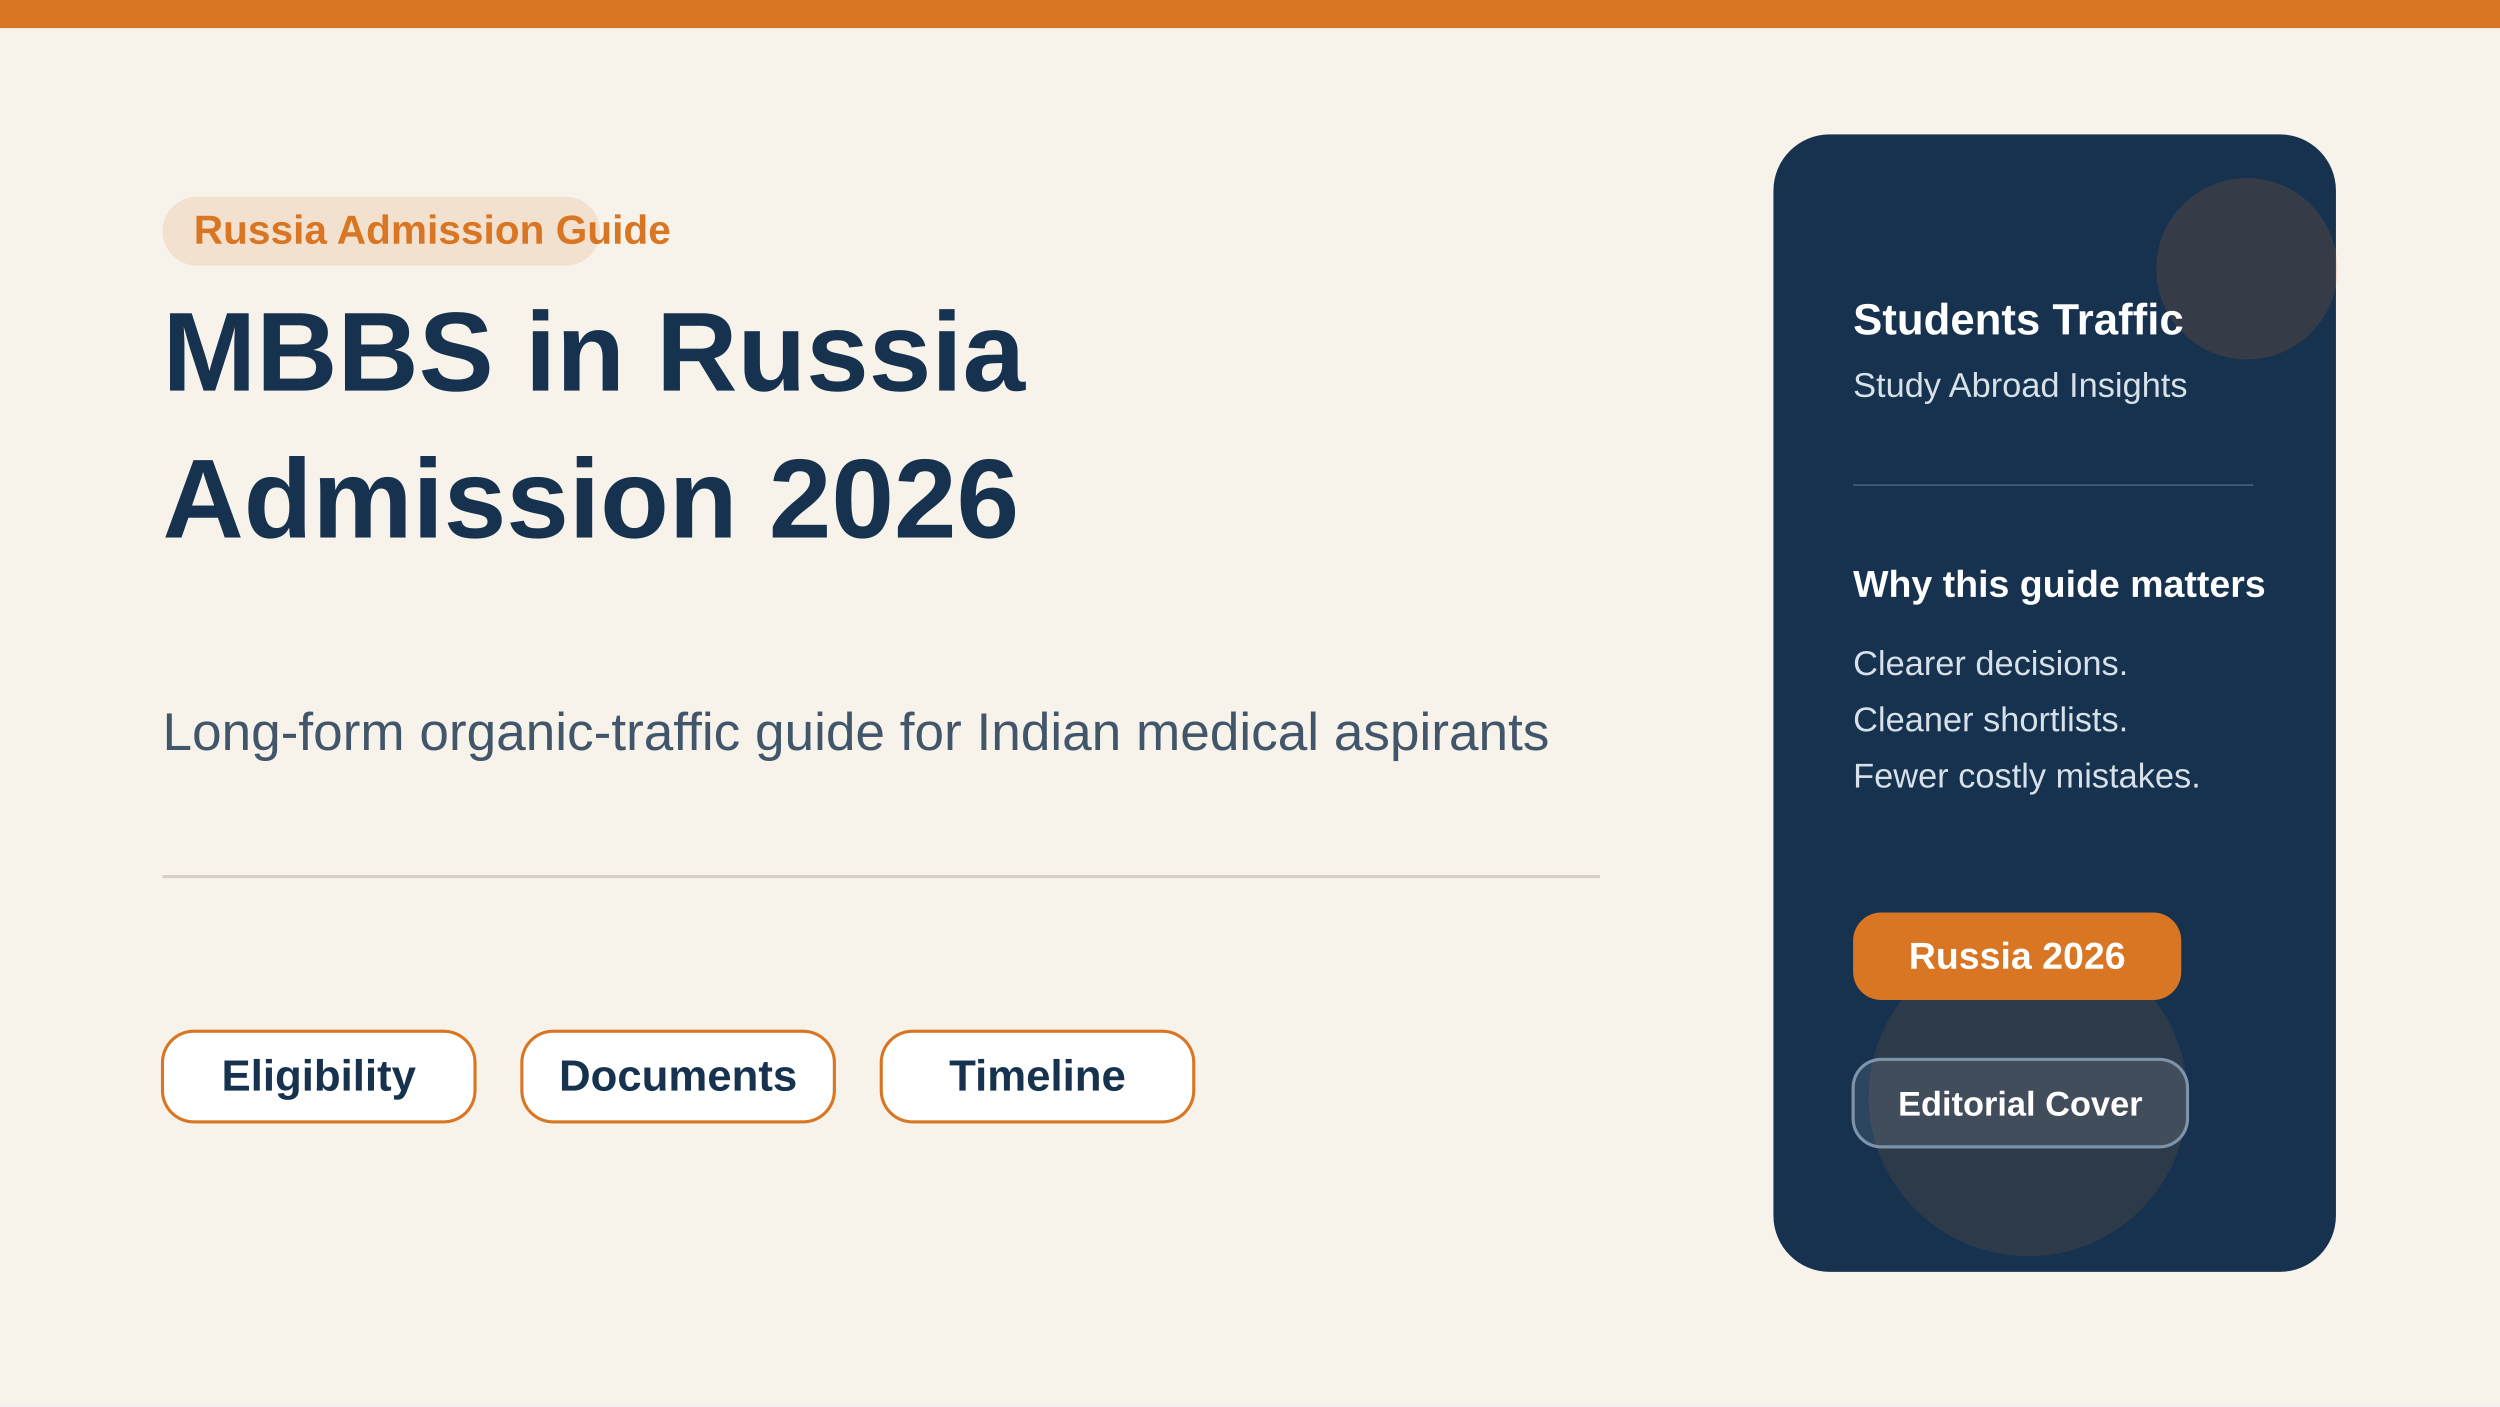
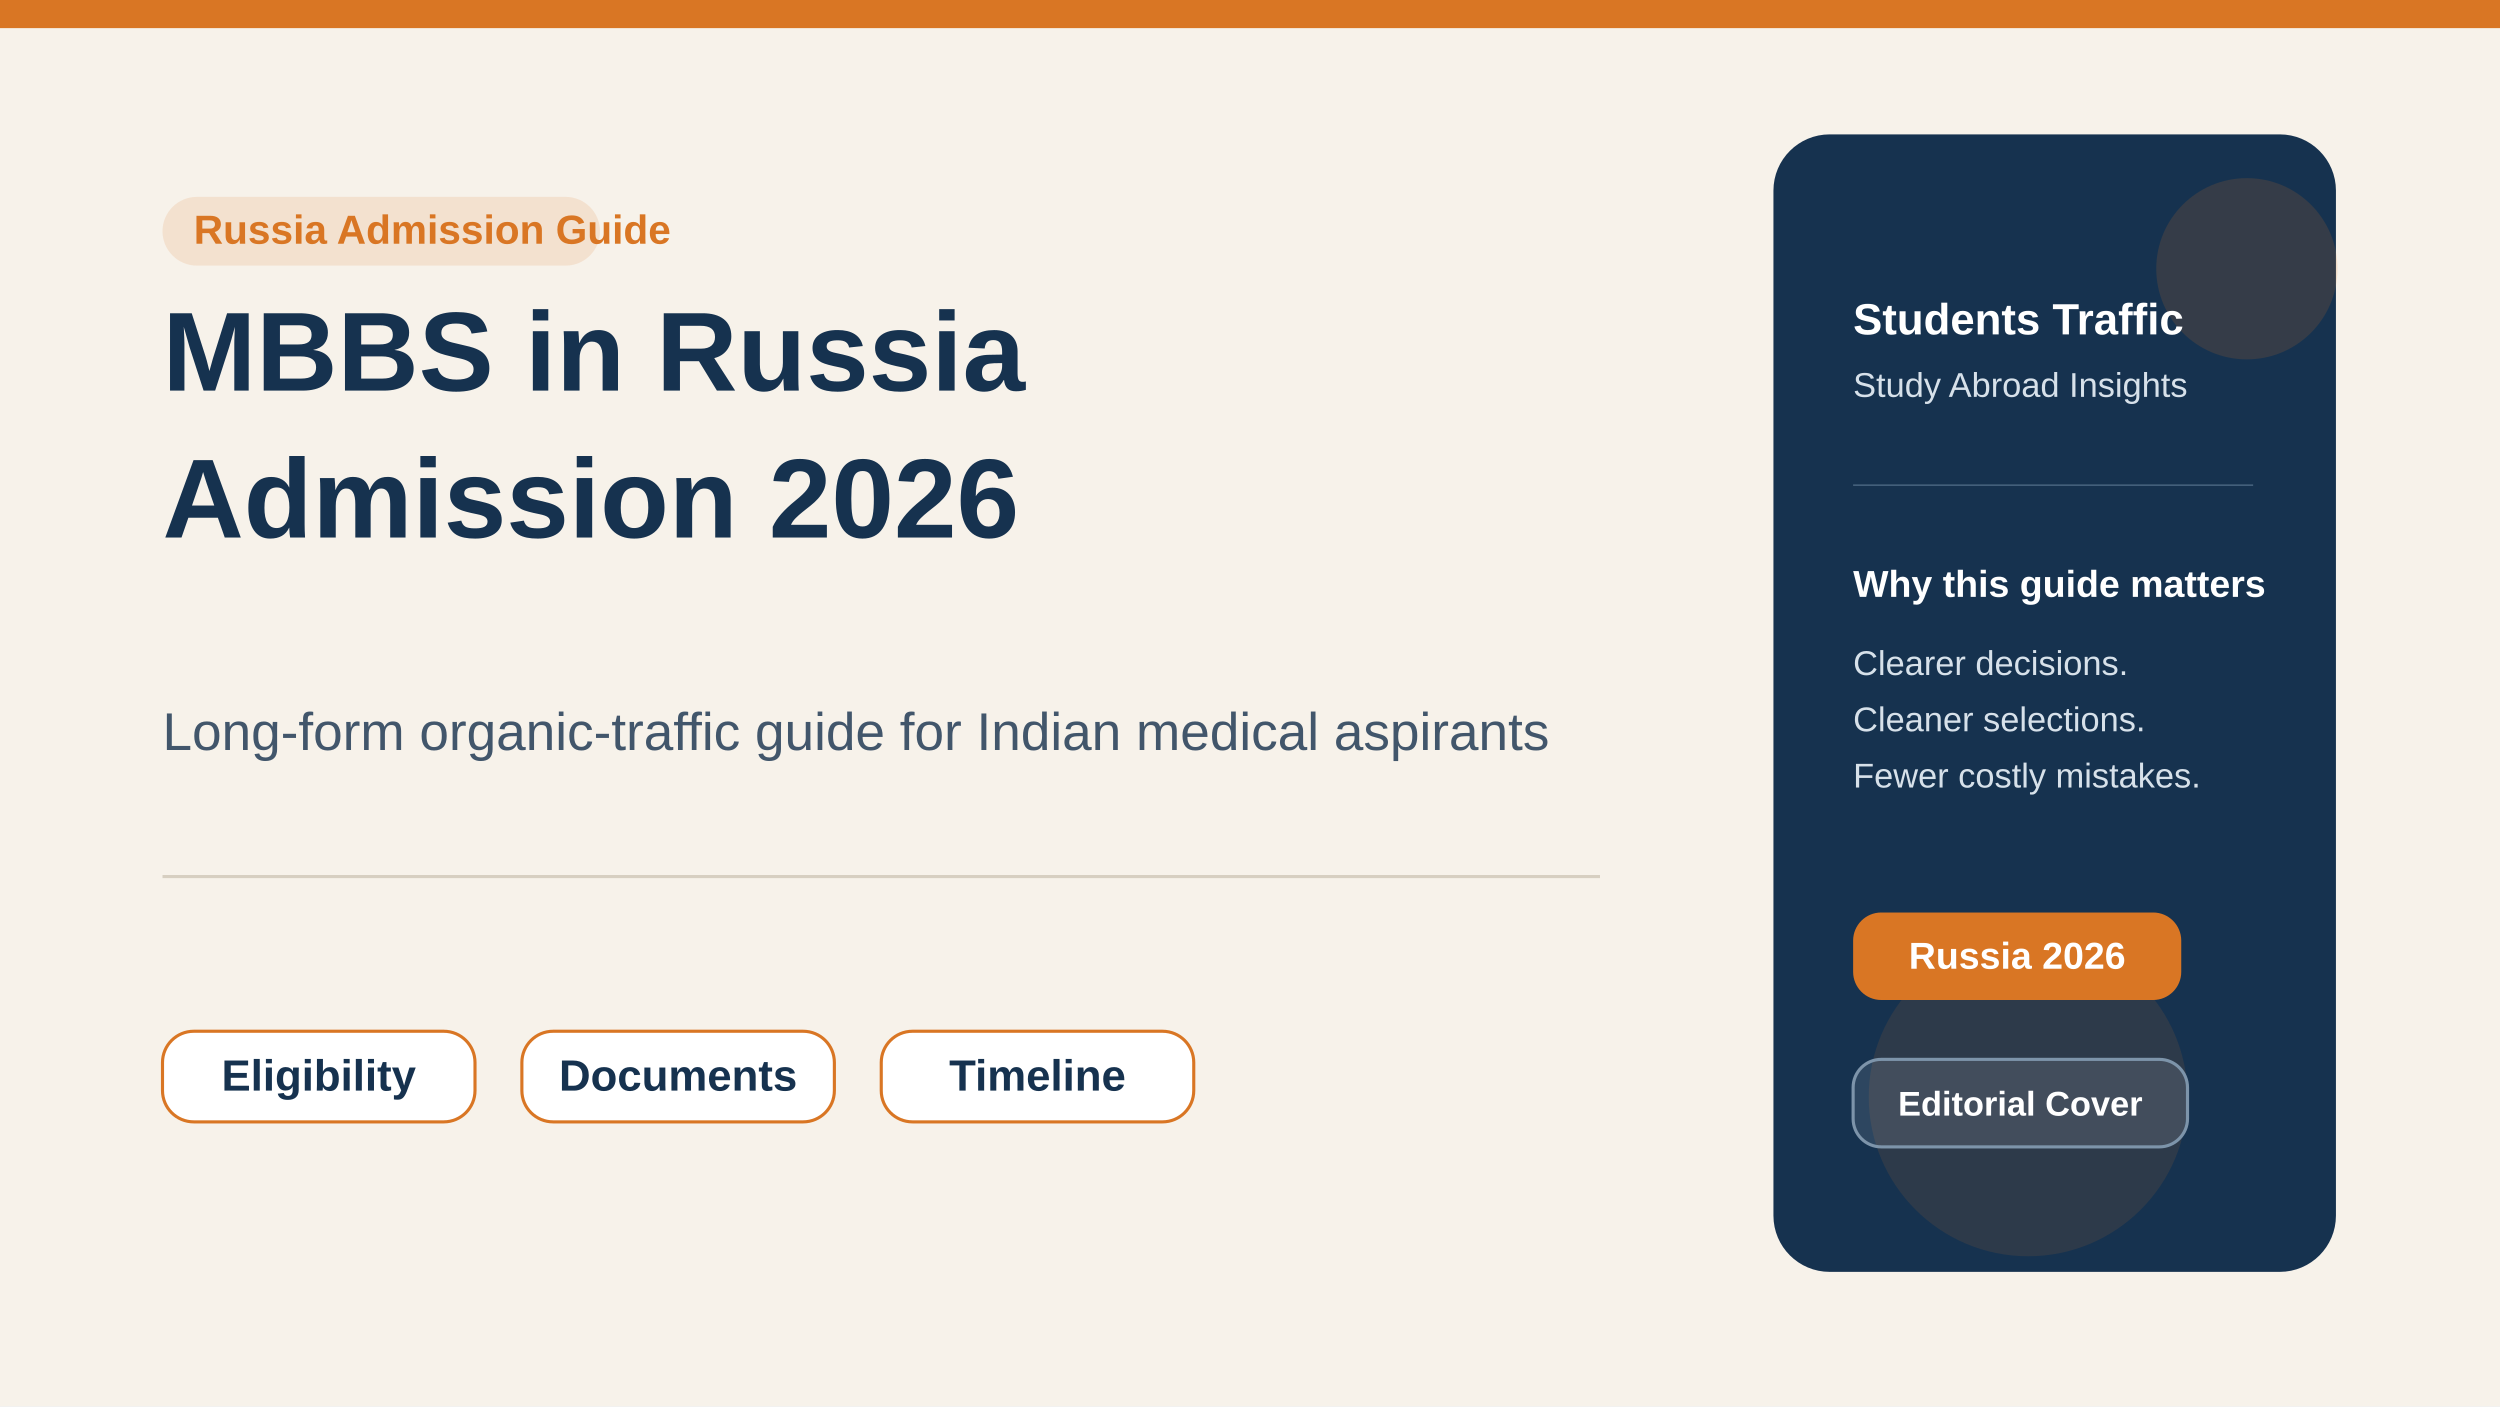
<svg xmlns="http://www.w3.org/2000/svg" width="1600" height="900" viewBox="0 0 1600 900" fill="none">
  <rect width="1600" height="900" fill="#F7F2EA" />
  <rect x="0" y="0" width="1600" height="18" fill="#D97624" />
  <rect x="1135" y="86" width="360" height="728" rx="36" fill="#16324F" />
  <circle cx="1438" cy="172" r="58" fill="#D97624" fill-opacity="0.16" />
  <circle cx="1298" cy="702" r="102" fill="#D97624" fill-opacity="0.12" />
  <rect x="104" y="126" width="280" height="44" rx="22" fill="#D97624" fill-opacity="0.14" />
  <text x="124" y="156" font-family="Arial, Helvetica, sans-serif" font-size="26" font-weight="700" fill="#D97624">Russia Admission Guide</text>
  <text x="104" y="250" font-family="Arial, Helvetica, sans-serif" font-size="72" font-weight="700" fill="#16324F">MBBS in Russia</text>
  <text x="104" y="344" font-family="Arial, Helvetica, sans-serif" font-size="72" font-weight="700" fill="#16324F">Admission 2026</text>
  <text x="104" y="480" font-family="Arial, Helvetica, sans-serif" font-size="34" font-weight="500" fill="#42566B">Long-form organic-traffic guide for Indian medical aspirants</text>
  <rect x="104" y="560" width="920" height="2" fill="#D7CFC1" />
  <rect x="104" y="660" rx="20" ry="20" width="200" height="58" fill="#FFFFFF" stroke="#D97624" stroke-width="2" />
  <text x="204" y="698" text-anchor="middle" font-family="Arial, Helvetica, sans-serif" font-size="28" font-weight="700" fill="#16324F">Eligibility</text>
  <rect x="334" y="660" rx="20" ry="20" width="200" height="58" fill="#FFFFFF" stroke="#D97624" stroke-width="2" />
  <text x="434" y="698" text-anchor="middle" font-family="Arial, Helvetica, sans-serif" font-size="28" font-weight="700" fill="#16324F">Documents</text>
  <rect x="564" y="660" rx="20" ry="20" width="200" height="58" fill="#FFFFFF" stroke="#D97624" stroke-width="2" />
  <text x="664" y="698" text-anchor="middle" font-family="Arial, Helvetica, sans-serif" font-size="28" font-weight="700" fill="#16324F">Timeline</text>
  <text x="1186" y="214" font-family="Arial, Helvetica, sans-serif" font-size="28" font-weight="700" fill="#FFFFFF">Students Traffic</text>
  <text x="1186" y="254" font-family="Arial, Helvetica, sans-serif" font-size="22" font-weight="500" fill="#D7E1EA">Study Abroad Insights</text>
  <rect x="1186" y="310" width="256" height="1" fill="#46627D" />
  <text x="1186" y="382" font-family="Arial, Helvetica, sans-serif" font-size="24" font-weight="700" fill="#FFFFFF">Why this guide matters</text>
  <text x="1186" y="432" font-family="Arial, Helvetica, sans-serif" font-size="22" font-weight="500" fill="#D7E1EA">Clearer decisions.</text>
-   <text x="1186" y="468" font-family="Arial, Helvetica, sans-serif" font-size="22" font-weight="500" fill="#D7E1EA">Cleaner shortlists.</text>
+   <text x="1186" y="468" font-family="Arial, Helvetica, sans-serif" font-size="22" font-weight="500" fill="#D7E1EA">Cleaner selections.</text>
  <text x="1186" y="504" font-family="Arial, Helvetica, sans-serif" font-size="22" font-weight="500" fill="#D7E1EA">Fewer costly mistakes.</text>
  <rect x="1186" y="584" width="210" height="56" rx="18" fill="#D97624" />
  <text x="1291" y="620" text-anchor="middle" font-family="Arial, Helvetica, sans-serif" font-size="24" font-weight="700" fill="#FFFFFF">Russia 2026</text>
  <rect x="1186" y="678" width="214" height="56" rx="18" fill="#FFFFFF" fill-opacity="0.10" stroke="#7D94AA" stroke-width="2" />
  <text x="1293" y="714" text-anchor="middle" font-family="Arial, Helvetica, sans-serif" font-size="22" font-weight="700" fill="#FFFFFF">Editorial Cover</text>
</svg>
